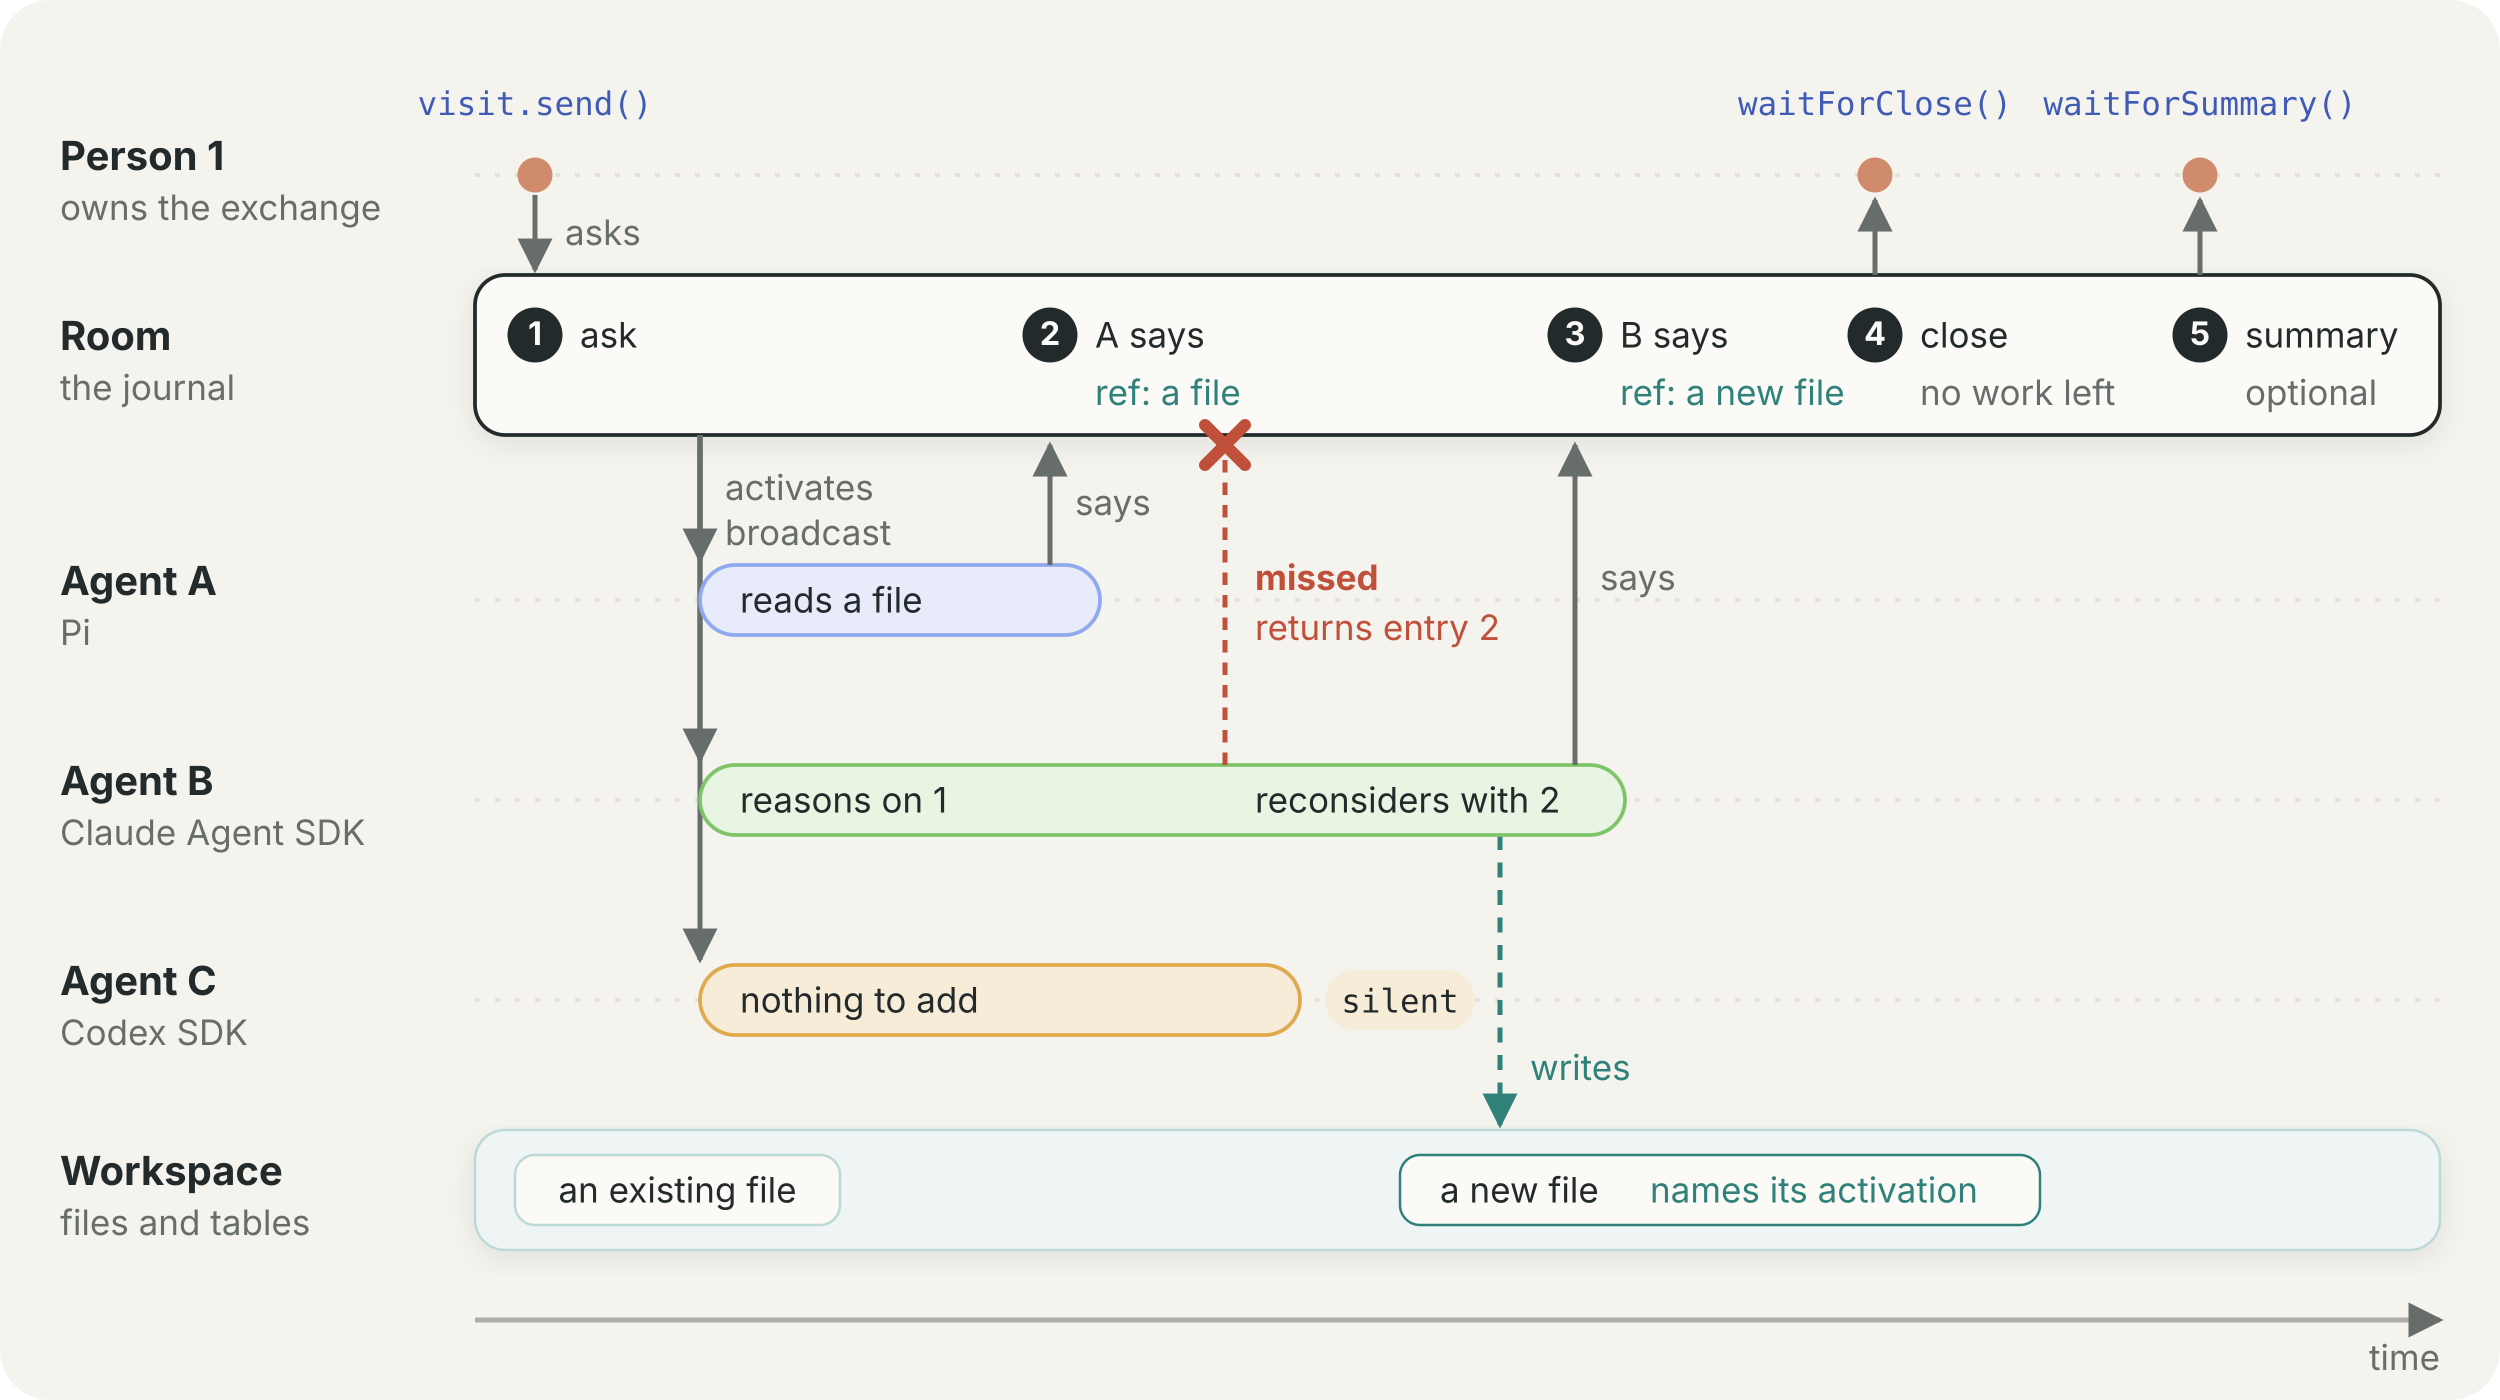
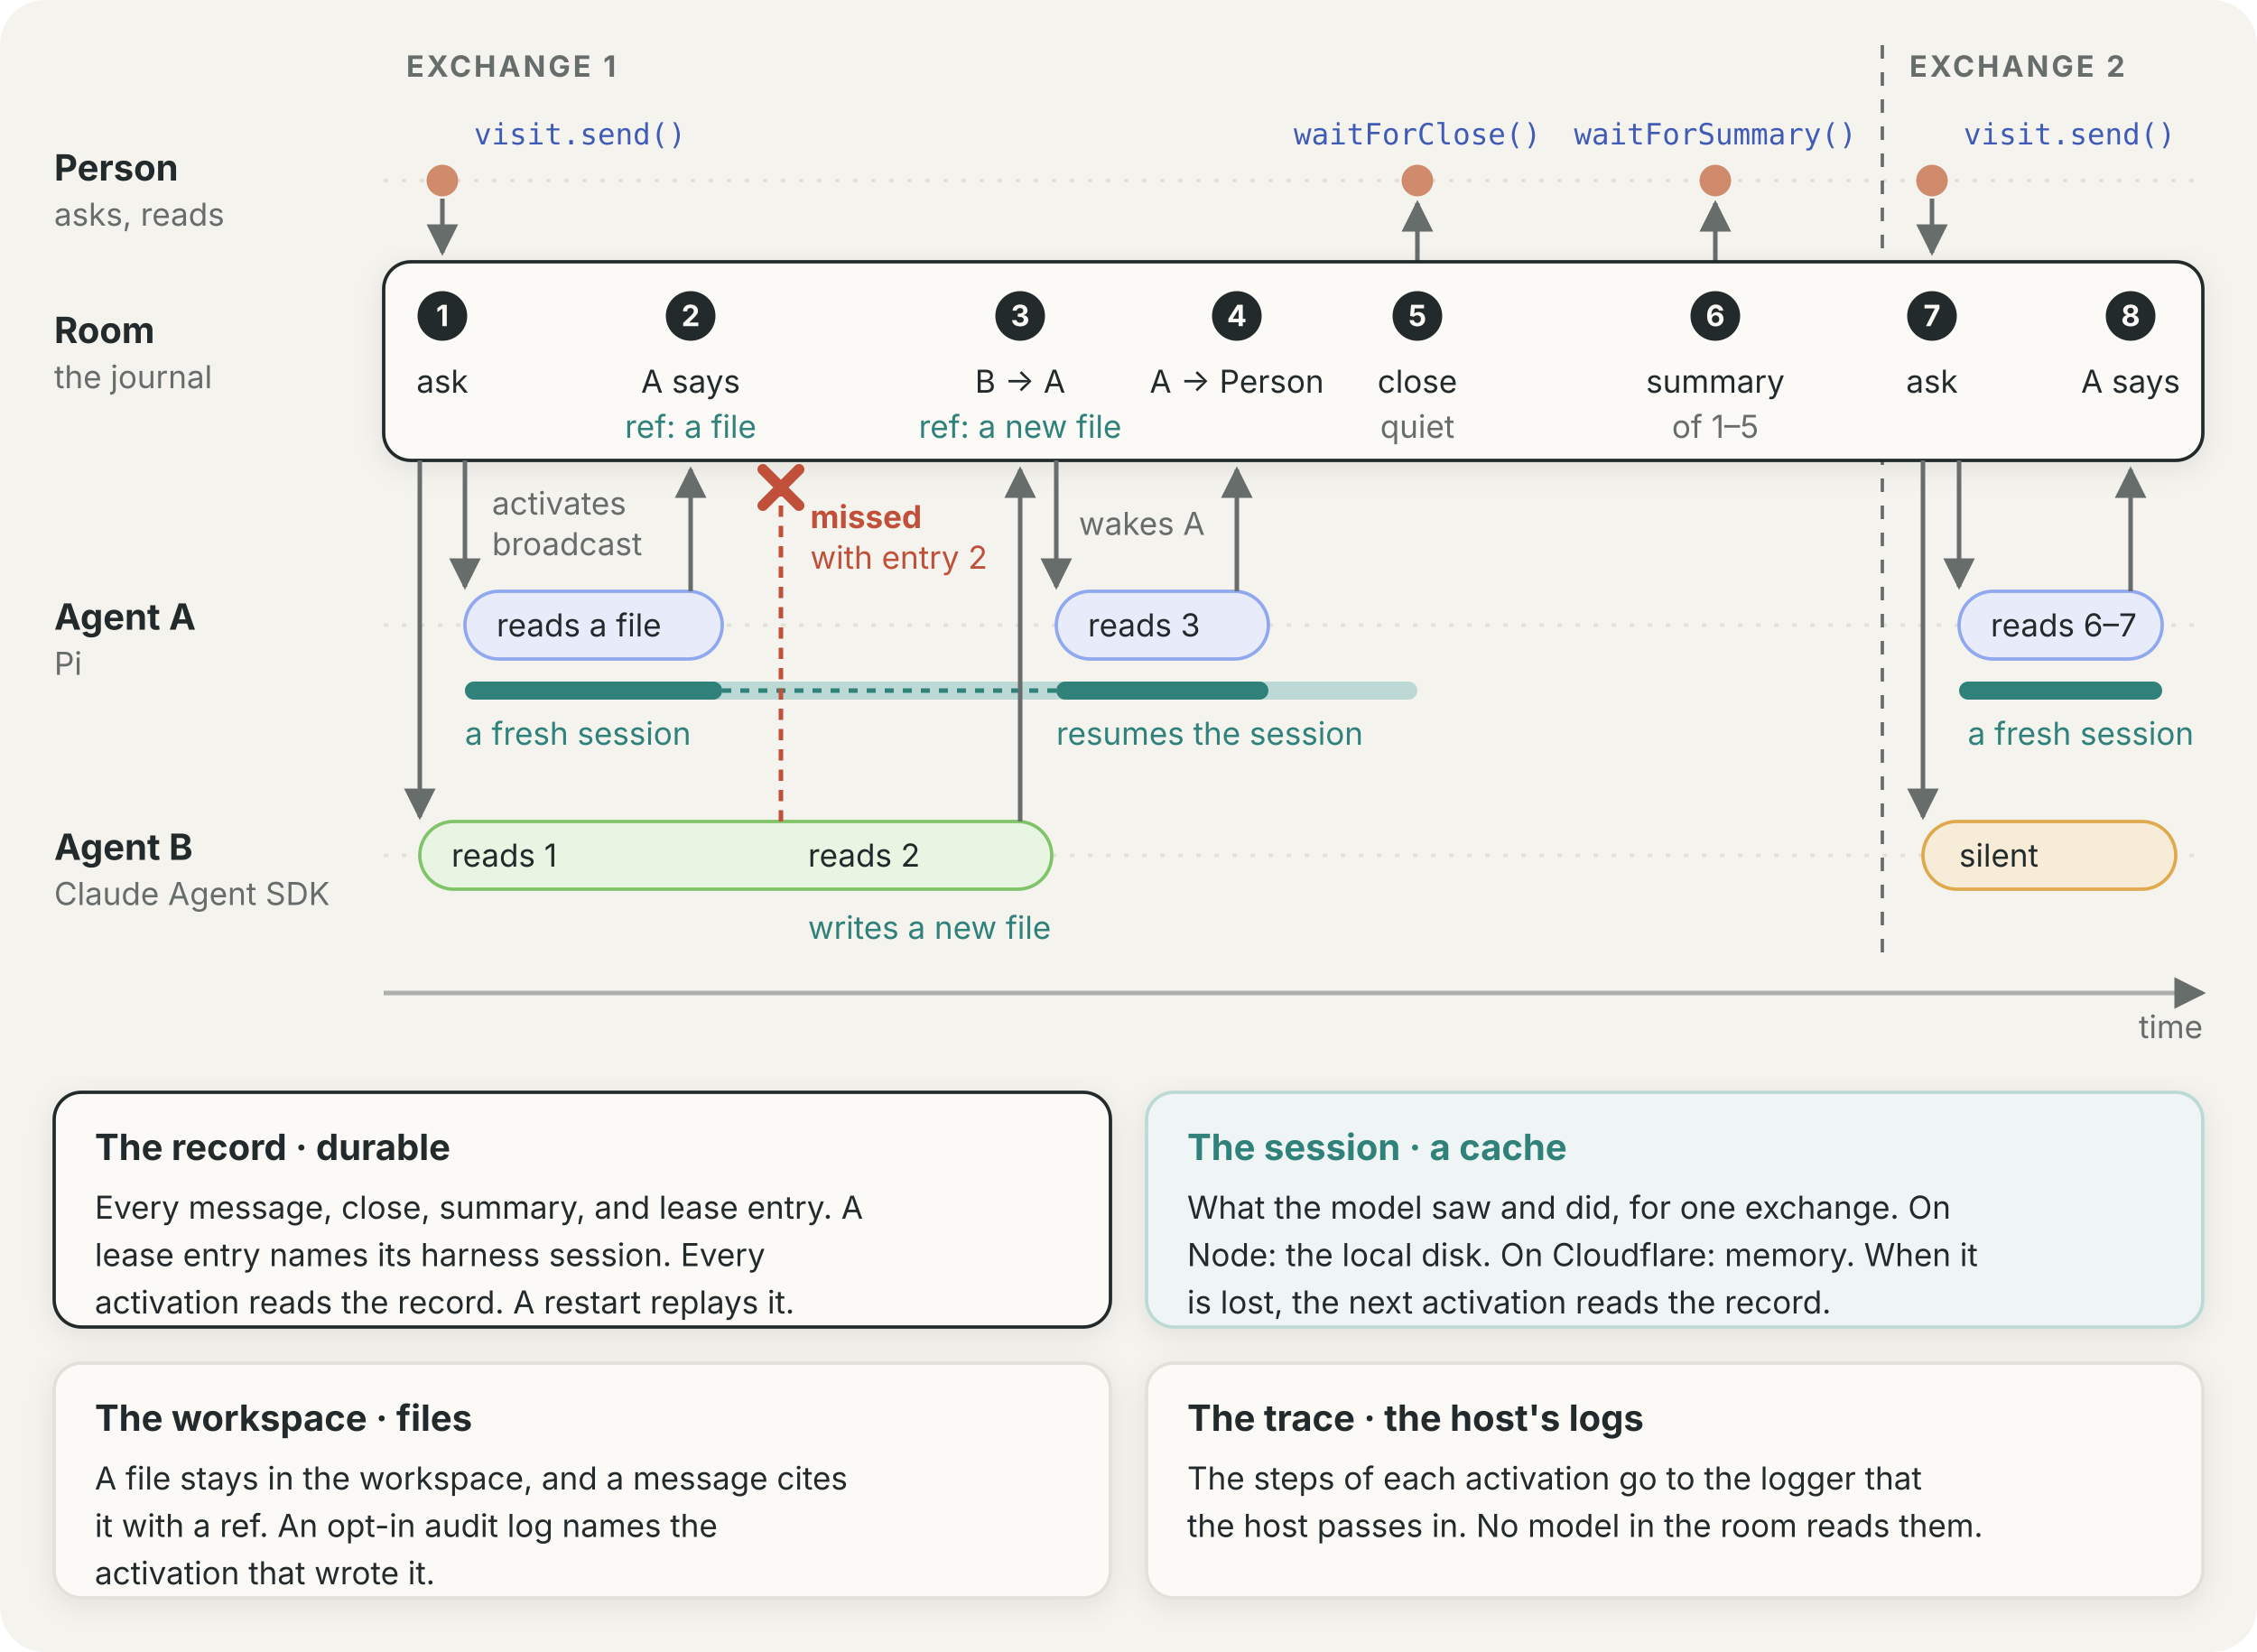
- <svg xmlns="http://www.w3.org/2000/svg" width="1000" height="560" viewBox="0 0 1000 560" role="img" aria-labelledby="title desc">
+ <svg xmlns="http://www.w3.org/2000/svg" width="1000" height="732" viewBox="0 0 1000 732" role="img" aria-labelledby="title desc">
  <defs>
    <marker id="arrow" viewBox="0 0 10 10" refX="9" refY="5" markerWidth="7" markerHeight="7" orient="auto-start-reverse">
      <path d="M0 0 10 5 0 10Z" fill="#666d6b" />
-     </marker>
-     <marker id="arrow-teal" viewBox="0 0 10 10" refX="9" refY="5" markerWidth="7" markerHeight="7" orient="auto-start-reverse">
-       <path d="M0 0 10 5 0 10Z" fill="#2f817a" />
    </marker>
    <marker id="cross" viewBox="0 0 12 12" refX="6" refY="6" markerWidth="12" markerHeight="12">
      <path d="M2 2 10 10 M10 2 2 10" stroke="#c0503a" stroke-width="2.4" stroke-linecap="round" />
    </marker>
    <filter id="shadow" x="-10%" y="-10%" width="120%" height="130%">
      <feDropShadow dx="0" dy="3" stdDeviation="6" flood-color="#232a2b" flood-opacity="0.08" />
    </filter>
    <style>
      .sans { font-family: Inter, "IBM Plex Sans", system-ui, sans-serif; }
      .mono { font-family: "IBM Plex Mono", ui-monospace, monospace; }
-       .ink { fill: #232a2b; }
-       .dim { fill: #666d6b; }
-       .teal { fill: #2f817a; }
-       .red { fill: #c0503a; }
-       .code { fill: #3f5bb5; }
-       .lab { font-size: 13px; font-weight: 700; letter-spacing: 1.2px; }
-       .t { font-size: 19px; font-weight: 700; }
-       .n { font-size: 16px; font-weight: 700; }
-       .b { font-size: 16px; }
-       .s { font-size: 14px; }
-       .x { font-size: 13px; }
+       .ink { fill: #232a2b; } .dim { fill: #666d6b; } .teal { fill: #2f817a; } .red { fill: #c0503a; } .code { fill: #3f5bb5; }
+       .n { font-size: 16px; font-weight: 700; } .s { font-size: 14px; } .x { font-size: 13px; } .c { font-size: 13px; } .lab { font-size: 13px; font-weight: 700; }
      .flow { fill: none; stroke: #666d6b; stroke-width: 2; }
-       .flow-dash { fill: none; stroke: #666d6b; stroke-width: 2; stroke-dasharray: 6 5; }
-       .flow-teal { fill: none; stroke: #2f817a; stroke-width: 2; stroke-dasharray: 6 5; }
      .flow-red { fill: none; stroke: #c0503a; stroke-width: 2; stroke-dasharray: 5 4; }
      .guide { stroke: #e2e0d8; stroke-width: 1.5; stroke-dasharray: 2 6; }
-       .rule { stroke: #e2e0d8; stroke-width: 1.5; }
+       .split { stroke: #666d6b; stroke-width: 1.5; stroke-dasharray: 6 6; }
    </style>
  </defs>
-   <rect width="1000" height="560" rx="20" fill="#f4f3ee" />
-   <text x="24" y="68" text-anchor="start" class="sans ink n">Person 1</text>
-   <text x="24" y="88" text-anchor="start" class="sans dim s">owns the exchange</text>
-   <text x="24" y="140" text-anchor="start" class="sans ink n">Room</text>
-   <text x="24" y="160" text-anchor="start" class="sans dim s">the journal</text>
-   <text x="24" y="238" text-anchor="start" class="sans ink n">Agent A</text>
-   <text x="24" y="258" text-anchor="start" class="sans dim s">Pi</text>
-   <text x="24" y="318" text-anchor="start" class="sans ink n">Agent B</text>
-   <text x="24" y="338" text-anchor="start" class="sans dim s">Claude Agent SDK</text>
-   <text x="24" y="398" text-anchor="start" class="sans ink n">Agent C</text>
-   <text x="24" y="418" text-anchor="start" class="sans dim s">Codex SDK</text>
-   <text x="24" y="474" text-anchor="start" class="sans ink n">Workspace</text>
-   <text x="24" y="494" text-anchor="start" class="sans dim s">files and tables</text>
-   <line x1="190" y1="70" x2="976" y2="70" class="guide" />
-   <line x1="190" y1="240" x2="976" y2="240" class="guide" />
-   <line x1="190" y1="320" x2="976" y2="320" class="guide" />
-   <line x1="190" y1="400" x2="976" y2="400" class="guide" />
-   <path d="M600 334 V450" class="flow-teal" marker-end="url(#arrow-teal)" />
-   <text x="612" y="432" text-anchor="start" class="sans teal s">writes</text>
+   <rect width="1000" height="732" rx="20" fill="#f4f3ee" />
+   <text x="24" y="80" text-anchor="start" class="sans ink n">Person</text>
+   <text x="24" y="100" text-anchor="start" class="sans dim s">asks, reads</text>
+   <text x="24" y="152" text-anchor="start" class="sans ink n">Room</text>
+   <text x="24" y="172" text-anchor="start" class="sans dim s">the journal</text>
+   <text x="24" y="279" text-anchor="start" class="sans ink n">Agent A</text>
+   <text x="24" y="299" text-anchor="start" class="sans dim s">Pi</text>
+   <text x="24" y="381" text-anchor="start" class="sans ink n">Agent B</text>
+   <text x="24" y="401" text-anchor="start" class="sans dim s">Claude Agent SDK</text>
+   <line x1="170" y1="80" x2="976" y2="80" class="guide" />
+   <line x1="170" y1="277" x2="976" y2="277" class="guide" />
+   <line x1="170" y1="379" x2="976" y2="379" class="guide" />
+   <line x1="834" y1="20" x2="834" y2="424" class="split" />
+   <text x="180" y="34" text-anchor="start" class="sans dim lab" letter-spacing="1.2">EXCHANGE 1</text>
+   <text x="846" y="34" text-anchor="start" class="sans dim lab" letter-spacing="1.2">EXCHANGE 2</text>
+   <circle cx="196" cy="80" r="7" fill="#cf8b6b" />
+   <circle cx="628" cy="80" r="7" fill="#cf8b6b" />
+   <circle cx="760" cy="80" r="7" fill="#cf8b6b" />
+   <circle cx="856" cy="80" r="7" fill="#cf8b6b" />
+   <text x="210" y="64" text-anchor="start" class="mono code c">visit.send()</text>
+   <text x="870" y="64" text-anchor="start" class="mono code c">visit.send()</text>
+   <text x="628" y="64" text-anchor="middle" class="mono code c">waitForClose()</text>
+   <text x="760" y="64" text-anchor="middle" class="mono code c">waitForSummary()</text>
+   <path d="M196 88 V112" class="flow" marker-end="url(#arrow)" />
+   <path d="M856 88 V112" class="flow" marker-end="url(#arrow)" />
+   <path d="M628 116 V90" class="flow" marker-end="url(#arrow)" />
+   <path d="M760 116 V90" class="flow" marker-end="url(#arrow)" />
  <g filter="url(#shadow)">
-     <rect x="190" y="110" width="786" height="64" rx="12" fill="#fbfaf6" stroke="#232a2b" stroke-width="1.5" />
+     <rect x="170" y="116" width="806" height="88" rx="12" fill="#fbfaf6" stroke="#232a2b" stroke-width="1.5" />
  </g>
-   <circle cx="214" cy="134" r="11" fill="#232a2b" />
-   <text x="214" y="138" text-anchor="middle" class="sans x" font-weight="700" fill="#fbfaf6">1</text>
-   <text x="232" y="139" text-anchor="start" class="sans ink s">ask</text>
-   <circle cx="420" cy="134" r="11" fill="#232a2b" />
-   <text x="420" y="138" text-anchor="middle" class="sans x" font-weight="700" fill="#fbfaf6">2</text>
-   <text x="438" y="139" text-anchor="start" class="sans ink s">A says</text>
-   <text x="438" y="162" text-anchor="start" class="sans teal s">ref: a file</text>
-   <circle cx="630" cy="134" r="11" fill="#232a2b" />
-   <text x="630" y="138" text-anchor="middle" class="sans x" font-weight="700" fill="#fbfaf6">3</text>
-   <text x="648" y="139" text-anchor="start" class="sans ink s">B says</text>
-   <text x="648" y="162" text-anchor="start" class="sans teal s">ref: a new file</text>
-   <circle cx="750" cy="134" r="11" fill="#232a2b" />
-   <text x="750" y="138" text-anchor="middle" class="sans x" font-weight="700" fill="#fbfaf6">4</text>
-   <text x="768" y="139" text-anchor="start" class="sans ink s">close</text>
-   <text x="768" y="162" text-anchor="start" class="sans dim s">no work left</text>
-   <circle cx="880" cy="134" r="11" fill="#232a2b" />
-   <text x="880" y="138" text-anchor="middle" class="sans x" font-weight="700" fill="#fbfaf6">5</text>
-   <text x="898" y="139" text-anchor="start" class="sans ink s">summary</text>
-   <text x="898" y="162" text-anchor="start" class="sans dim s">optional</text>
-   <circle cx="214" cy="70" r="7" fill="#cf8b6b" />
-   <text x="214" y="46" text-anchor="middle" class="mono code x">visit.send()</text>
-   <circle cx="750" cy="70" r="7" fill="#cf8b6b" />
-   <text x="750" y="46" text-anchor="middle" class="mono code x">waitForClose()</text>
-   <circle cx="880" cy="70" r="7" fill="#cf8b6b" />
-   <text x="880" y="46" text-anchor="middle" class="mono code x">waitForSummary()</text>
-   <path d="M214 78 V108" class="flow" marker-end="url(#arrow)" />
-   <text x="226" y="98" text-anchor="start" class="sans dim s">asks</text>
-   <path d="M750 110 V80" class="flow" marker-end="url(#arrow)" />
-   <path d="M880 110 V80" class="flow" marker-end="url(#arrow)" />
-   <path d="M280 174 V224" class="flow" marker-end="url(#arrow)" />
-   <path d="M280 174 V304" class="flow" marker-end="url(#arrow)" />
-   <path d="M280 174 V384" class="flow" marker-end="url(#arrow)" />
-   <text x="290" y="200" text-anchor="start" class="sans dim s">activates</text>
-   <text x="290" y="218" text-anchor="start" class="sans dim s">broadcast</text>
-   <rect x="280" y="226" width="160" height="28" rx="14" fill="#e8ecfa" stroke="#8fa8ef" stroke-width="1.5" />
-   <text x="296" y="245" text-anchor="start" class="sans ink s">reads a file</text>
-   <rect x="280" y="306" width="370" height="28" rx="14" fill="#e8f5e2" stroke="#7fc468" stroke-width="1.5" />
-   <text x="296" y="325" text-anchor="start" class="sans ink s">reasons on 1</text>
-   <text x="502" y="325" text-anchor="start" class="sans ink s">reconsiders with 2</text>
-   <rect x="280" y="386" width="240" height="28" rx="14" fill="#f6ecd8" stroke="#e0a94e" stroke-width="1.5" />
-   <text x="296" y="405" text-anchor="start" class="sans ink s">nothing to add</text>
-   <rect x="530" y="388" width="60" height="24" rx="12" fill="#f6ecd8" />
-   <text x="560" y="405" text-anchor="middle" class="mono ink x">silent</text>
-   <path d="M420 226 V178" class="flow" marker-end="url(#arrow)" />
-   <text x="430" y="206" text-anchor="start" class="sans dim s">says</text>
-   <path d="M490 306 V178" class="flow-red" marker-end="url(#cross)" />
-   <text x="502" y="236" text-anchor="start" class="sans red s" font-weight="700">missed</text>
-   <text x="502" y="256" text-anchor="start" class="sans red s">returns entry 2</text>
-   <path d="M630 306 V178" class="flow" marker-end="url(#arrow)" />
-   <text x="640" y="236" text-anchor="start" class="sans dim s">says</text>
+   <circle cx="196" cy="140" r="11" fill="#232a2b" />
+   <text x="196" y="144.5" text-anchor="middle" class="sans x" fill="#fbfaf6" font-weight="700">1</text>
+   <text x="196" y="174" text-anchor="middle" class="sans ink s">ask</text>
+   <circle cx="306" cy="140" r="11" fill="#232a2b" />
+   <text x="306" y="144.5" text-anchor="middle" class="sans x" fill="#fbfaf6" font-weight="700">2</text>
+   <text x="306" y="174" text-anchor="middle" class="sans ink s">A says</text>
+   <text x="306" y="194" text-anchor="middle" class="sans teal s">ref: a file</text>
+   <circle cx="452" cy="140" r="11" fill="#232a2b" />
+   <text x="452" y="144.5" text-anchor="middle" class="sans x" fill="#fbfaf6" font-weight="700">3</text>
+   <text x="452" y="174" text-anchor="middle" class="sans ink s">B → A</text>
+   <text x="452" y="194" text-anchor="middle" class="sans teal s">ref: a new file</text>
+   <circle cx="548" cy="140" r="11" fill="#232a2b" />
+   <text x="548" y="144.5" text-anchor="middle" class="sans x" fill="#fbfaf6" font-weight="700">4</text>
+   <text x="548" y="174" text-anchor="middle" class="sans ink s">A → Person</text>
+   <circle cx="628" cy="140" r="11" fill="#232a2b" />
+   <text x="628" y="144.5" text-anchor="middle" class="sans x" fill="#fbfaf6" font-weight="700">5</text>
+   <text x="628" y="174" text-anchor="middle" class="sans ink s">close</text>
+   <text x="628" y="194" text-anchor="middle" class="sans dim s">quiet</text>
+   <circle cx="760" cy="140" r="11" fill="#232a2b" />
+   <text x="760" y="144.5" text-anchor="middle" class="sans x" fill="#fbfaf6" font-weight="700">6</text>
+   <text x="760" y="174" text-anchor="middle" class="sans ink s">summary</text>
+   <text x="760" y="194" text-anchor="middle" class="sans dim s">of 1–5</text>
+   <circle cx="856" cy="140" r="11" fill="#232a2b" />
+   <text x="856" y="144.5" text-anchor="middle" class="sans x" fill="#fbfaf6" font-weight="700">7</text>
+   <text x="856" y="174" text-anchor="middle" class="sans ink s">ask</text>
+   <circle cx="944" cy="140" r="11" fill="#232a2b" />
+   <text x="944" y="144.5" text-anchor="middle" class="sans x" fill="#fbfaf6" font-weight="700">8</text>
+   <text x="944" y="174" text-anchor="middle" class="sans ink s">A says</text>
+   <rect x="206" y="262" width="114" height="30" rx="15" fill="#e8ecfa" stroke="#8fa8ef" stroke-width="1.5" />
+   <text x="220" y="282" text-anchor="start" class="sans ink s">reads a file</text>
+   <rect x="186" y="364" width="280" height="30" rx="15" fill="#e8f5e2" stroke="#7fc468" stroke-width="1.5" />
+   <text x="200" y="384" text-anchor="start" class="sans ink s">reads 1</text>
+   <text x="358" y="384" text-anchor="start" class="sans ink s">reads 2</text>
+   <rect x="468" y="262" width="94" height="30" rx="15" fill="#e8ecfa" stroke="#8fa8ef" stroke-width="1.5" />
+   <text x="482" y="282" text-anchor="start" class="sans ink s">reads 3</text>
+   <rect x="868" y="262" width="90" height="30" rx="15" fill="#e8ecfa" stroke="#8fa8ef" stroke-width="1.5" />
+   <text x="882" y="282" text-anchor="start" class="sans ink s">reads 6–7</text>
+   <rect x="852" y="364" width="112" height="30" rx="15" fill="#f6ecd8" stroke="#e0a94e" stroke-width="1.5" />
+   <text x="868" y="384" text-anchor="start" class="sans ink s">silent</text>
+   <text x="358" y="416" text-anchor="start" class="sans teal s">writes a new file</text>
+   <rect x="206" y="302" width="422" height="8" rx="4" fill="#bcd9d5" />
+   <line x1="320" y1="306" x2="468" y2="306" stroke="#2f817a" stroke-width="2" stroke-dasharray="4 4" />
+   <rect x="206" y="302" width="114" height="8" rx="4" fill="#2f817a" />
+   <rect x="468" y="302" width="94" height="8" rx="4" fill="#2f817a" />
+   <rect x="868" y="302" width="90" height="8" rx="4" fill="#2f817a" />
+   <text x="206" y="330" text-anchor="start" class="sans teal s">a fresh session</text>
+   <text x="468" y="330" text-anchor="start" class="sans teal s">resumes the session</text>
+   <text x="972" y="330" text-anchor="end" class="sans teal s">a fresh session</text>
+   <path d="M186 204 V362" class="flow" marker-end="url(#arrow)" />
+   <path d="M206 204 V260" class="flow" marker-end="url(#arrow)" />
+   <text x="218" y="228" text-anchor="start" class="sans dim s">activates</text>
+   <text x="218" y="246" text-anchor="start" class="sans dim s">broadcast</text>
+   <path d="M306 262 V208" class="flow" marker-end="url(#arrow)" />
+   <path d="M346 364 V216" class="flow-red" marker-end="url(#cross)" />
+   <text x="359" y="234" text-anchor="start" class="sans red s" font-weight="700">missed</text>
+   <text x="359" y="252" text-anchor="start" class="sans red s">with entry 2</text>
+   <path d="M452 364 V208" class="flow" marker-end="url(#arrow)" />
+   <path d="M468 204 V260" class="flow" marker-end="url(#arrow)" />
+   <text x="478" y="237" text-anchor="start" class="sans dim s">wakes A</text>
+   <path d="M548 262 V208" class="flow" marker-end="url(#arrow)" />
+   <path d="M852 204 V362" class="flow" marker-end="url(#arrow)" />
+   <path d="M868 204 V260" class="flow" marker-end="url(#arrow)" />
+   <path d="M944 262 V208" class="flow" marker-end="url(#arrow)" />
+   <path d="M170 440 H976" class="flow" stroke-opacity="0.5" marker-end="url(#arrow)" />
+   <text x="976" y="460" text-anchor="end" class="sans dim s">time</text>
  <g filter="url(#shadow)">
-     <rect x="190" y="452" width="786" height="48" rx="12" fill="#eef5f4" stroke="#bcd9d5" />
+     <rect x="24" y="484" width="468" height="104" rx="12" fill="#fbfaf6" stroke="#232a2b" stroke-width="1.5" />
  </g>
-   <rect x="206" y="462" width="130" height="28" rx="8" fill="#fbfaf6" stroke="#bcd9d5" />
-   <text x="271" y="481" text-anchor="middle" class="sans ink s">an existing file</text>
-   <rect x="560" y="462" width="256" height="28" rx="8" fill="#fbfaf6" stroke="#2f817a" />
-   <text x="576" y="481" text-anchor="start" class="sans ink s">a new file</text>
-   <text x="660" y="481" text-anchor="start" class="sans teal s">names its activation</text>
-   <path d="M190 528 H976" class="flow" stroke-opacity="0.5" marker-end="url(#arrow)" />
-   <text x="976" y="548" text-anchor="end" class="sans dim s">time</text>
+   <text x="42" y="514" text-anchor="start" class="sans ink n">The record · durable</text>
+   <text x="42" y="540" text-anchor="start" class="sans ink s">Every message, close, summary, and lease entry. A</text>
+   <text x="42" y="561" text-anchor="start" class="sans ink s">lease entry names its harness session. Every</text>
+   <text x="42" y="582" text-anchor="start" class="sans ink s">activation reads the record. A restart replays it.</text>
+   <g filter="url(#shadow)">
+     <rect x="508" y="484" width="468" height="104" rx="12" fill="#eef5f4" stroke="#bcd9d5" stroke-width="1.5" />
+   </g>
+   <text x="526" y="514" text-anchor="start" class="sans teal n">The session · a cache</text>
+   <text x="526" y="540" text-anchor="start" class="sans ink s">What the model saw and did, for one exchange. On</text>
+   <text x="526" y="561" text-anchor="start" class="sans ink s">Node: the local disk. On Cloudflare: memory. When it</text>
+   <text x="526" y="582" text-anchor="start" class="sans ink s">is lost, the next activation reads the record.</text>
+   <g filter="url(#shadow)">
+     <rect x="24" y="604" width="468" height="104" rx="12" fill="#fbfaf6" stroke="#e2e0d8" stroke-width="1.5" />
+   </g>
+   <text x="42" y="634" text-anchor="start" class="sans ink n">The workspace · files</text>
+   <text x="42" y="660" text-anchor="start" class="sans ink s">A file stays in the workspace, and a message cites</text>
+   <text x="42" y="681" text-anchor="start" class="sans ink s">it with a ref. An opt-in audit log names the</text>
+   <text x="42" y="702" text-anchor="start" class="sans ink s">activation that wrote it.</text>
+   <g filter="url(#shadow)">
+     <rect x="508" y="604" width="468" height="104" rx="12" fill="#fbfaf6" stroke="#e2e0d8" stroke-width="1.5" />
+   </g>
+   <text x="526" y="634" text-anchor="start" class="sans ink n">The trace · the host's logs</text>
+   <text x="526" y="660" text-anchor="start" class="sans ink s">The steps of each activation go to the logger that</text>
+   <text x="526" y="681" text-anchor="start" class="sans ink s">the host passes in. No model in the room reads them.</text>
</svg>
